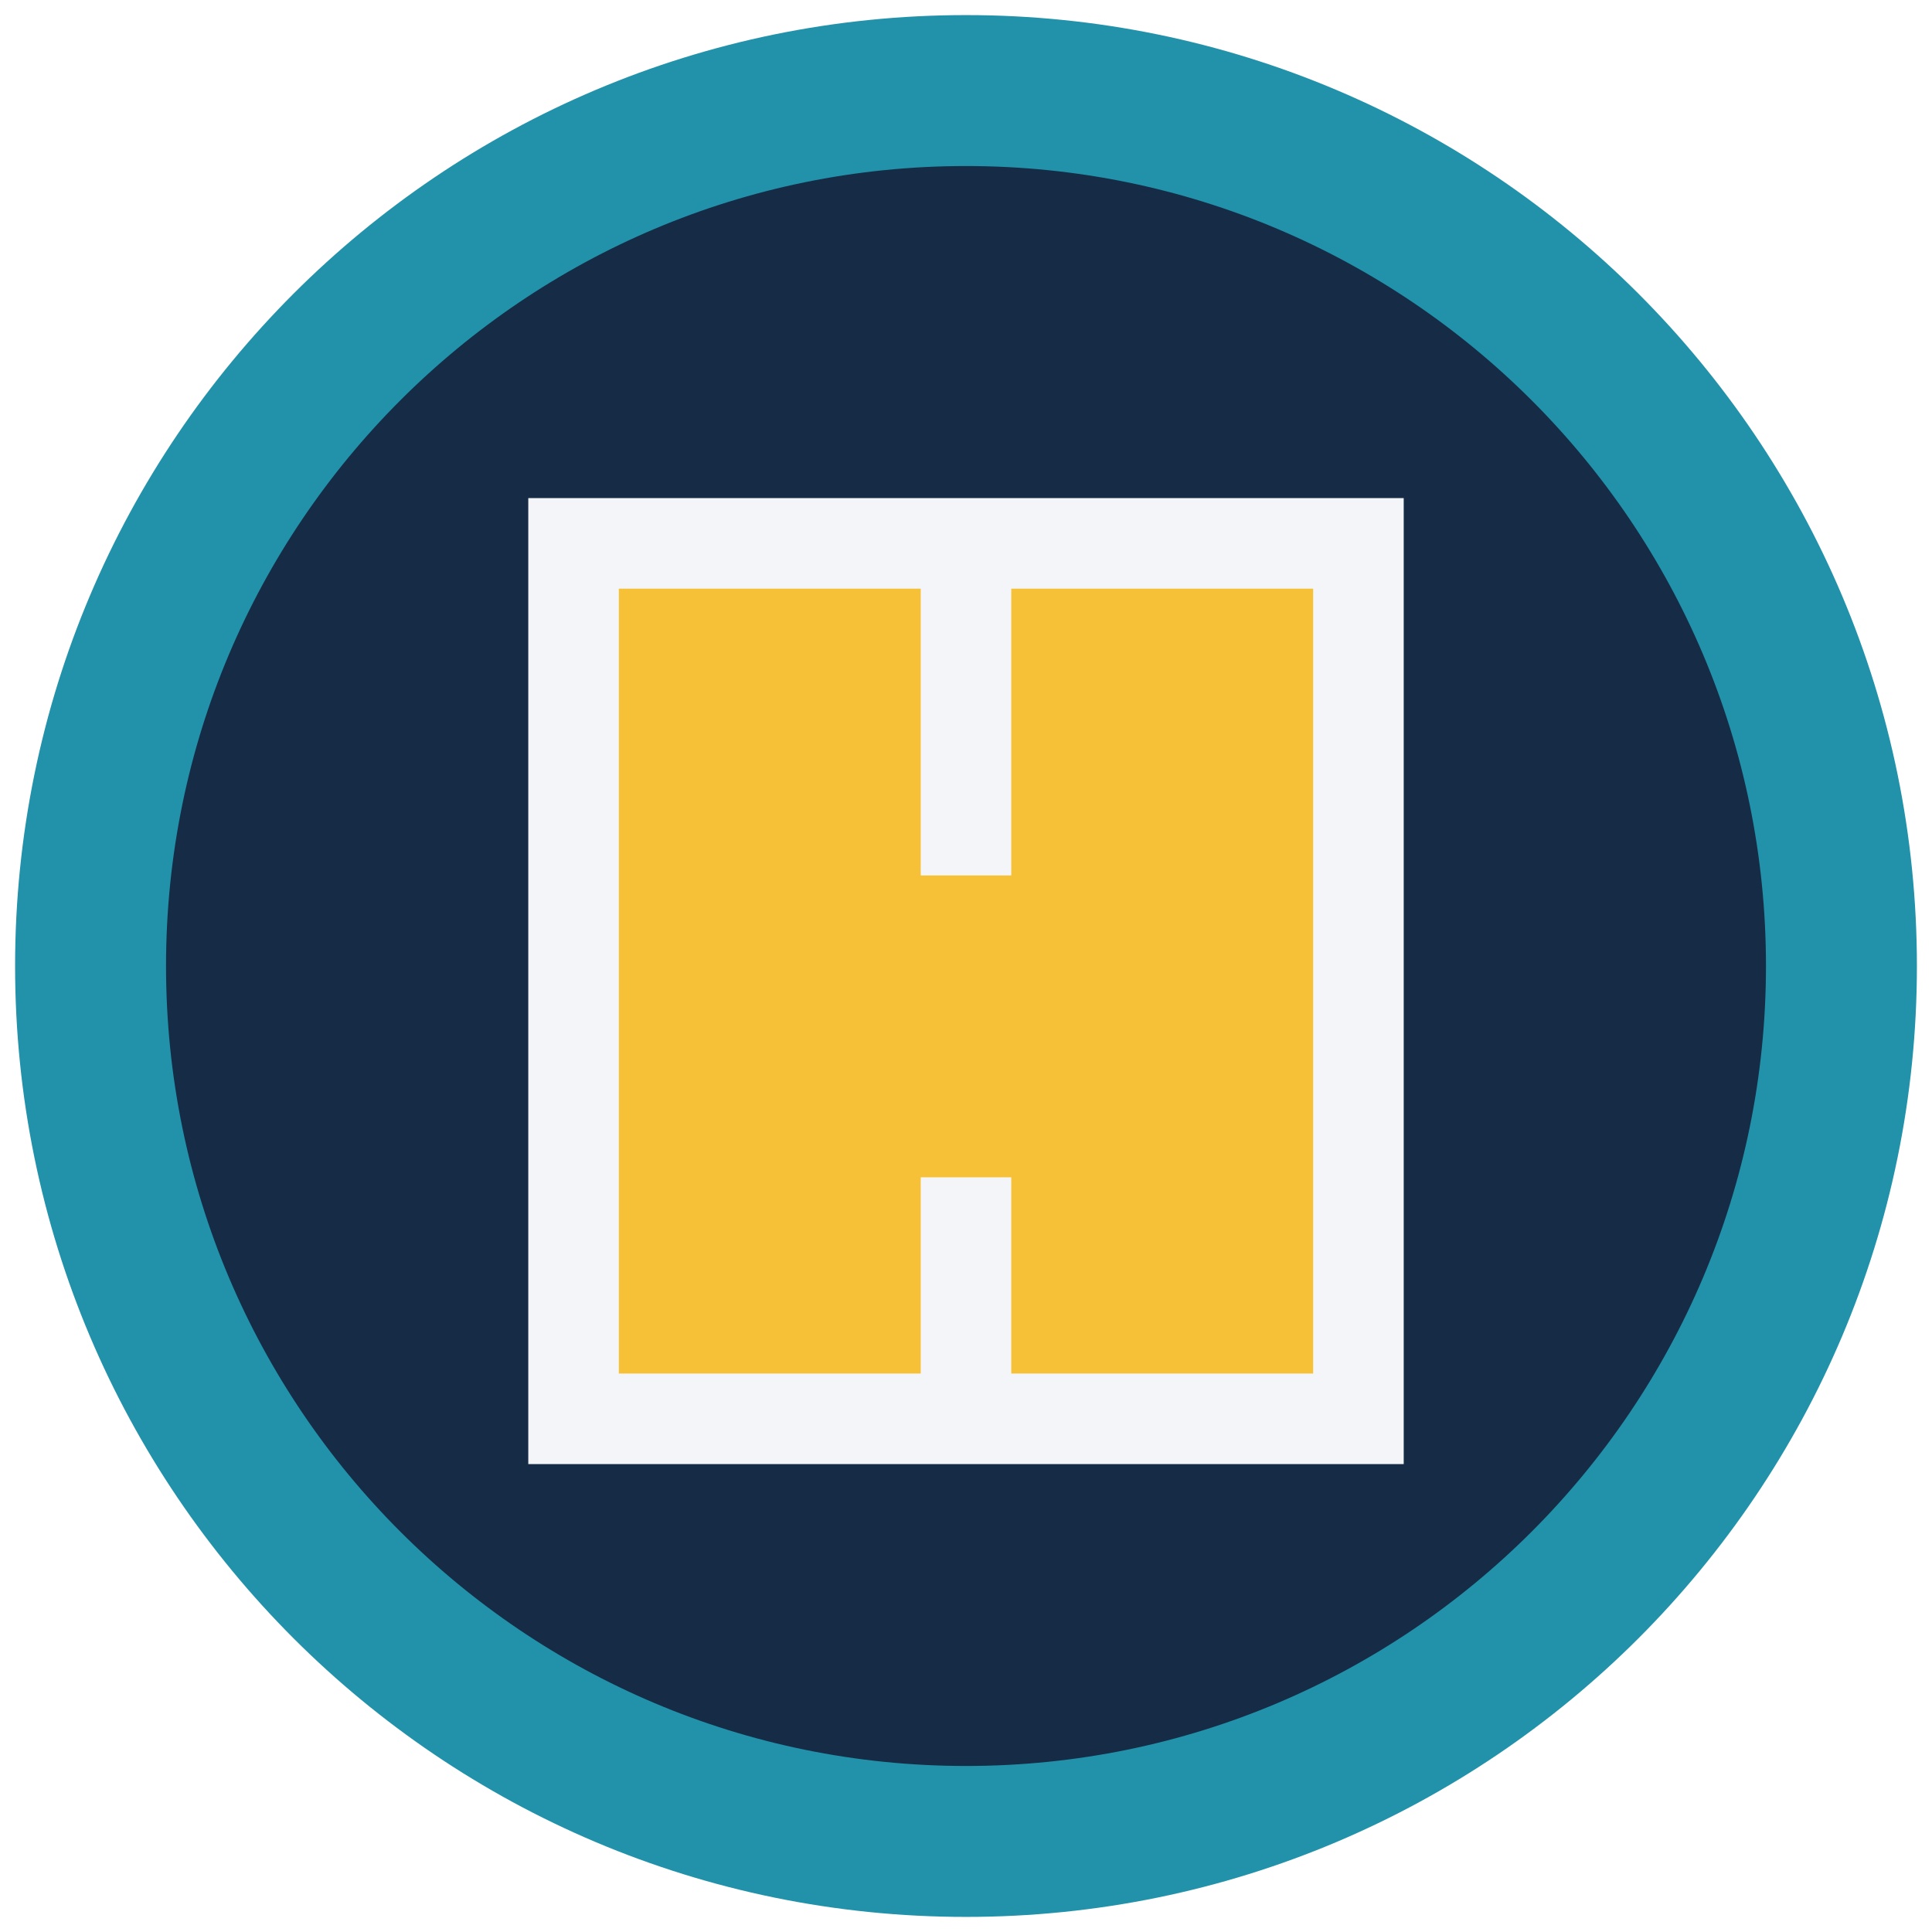
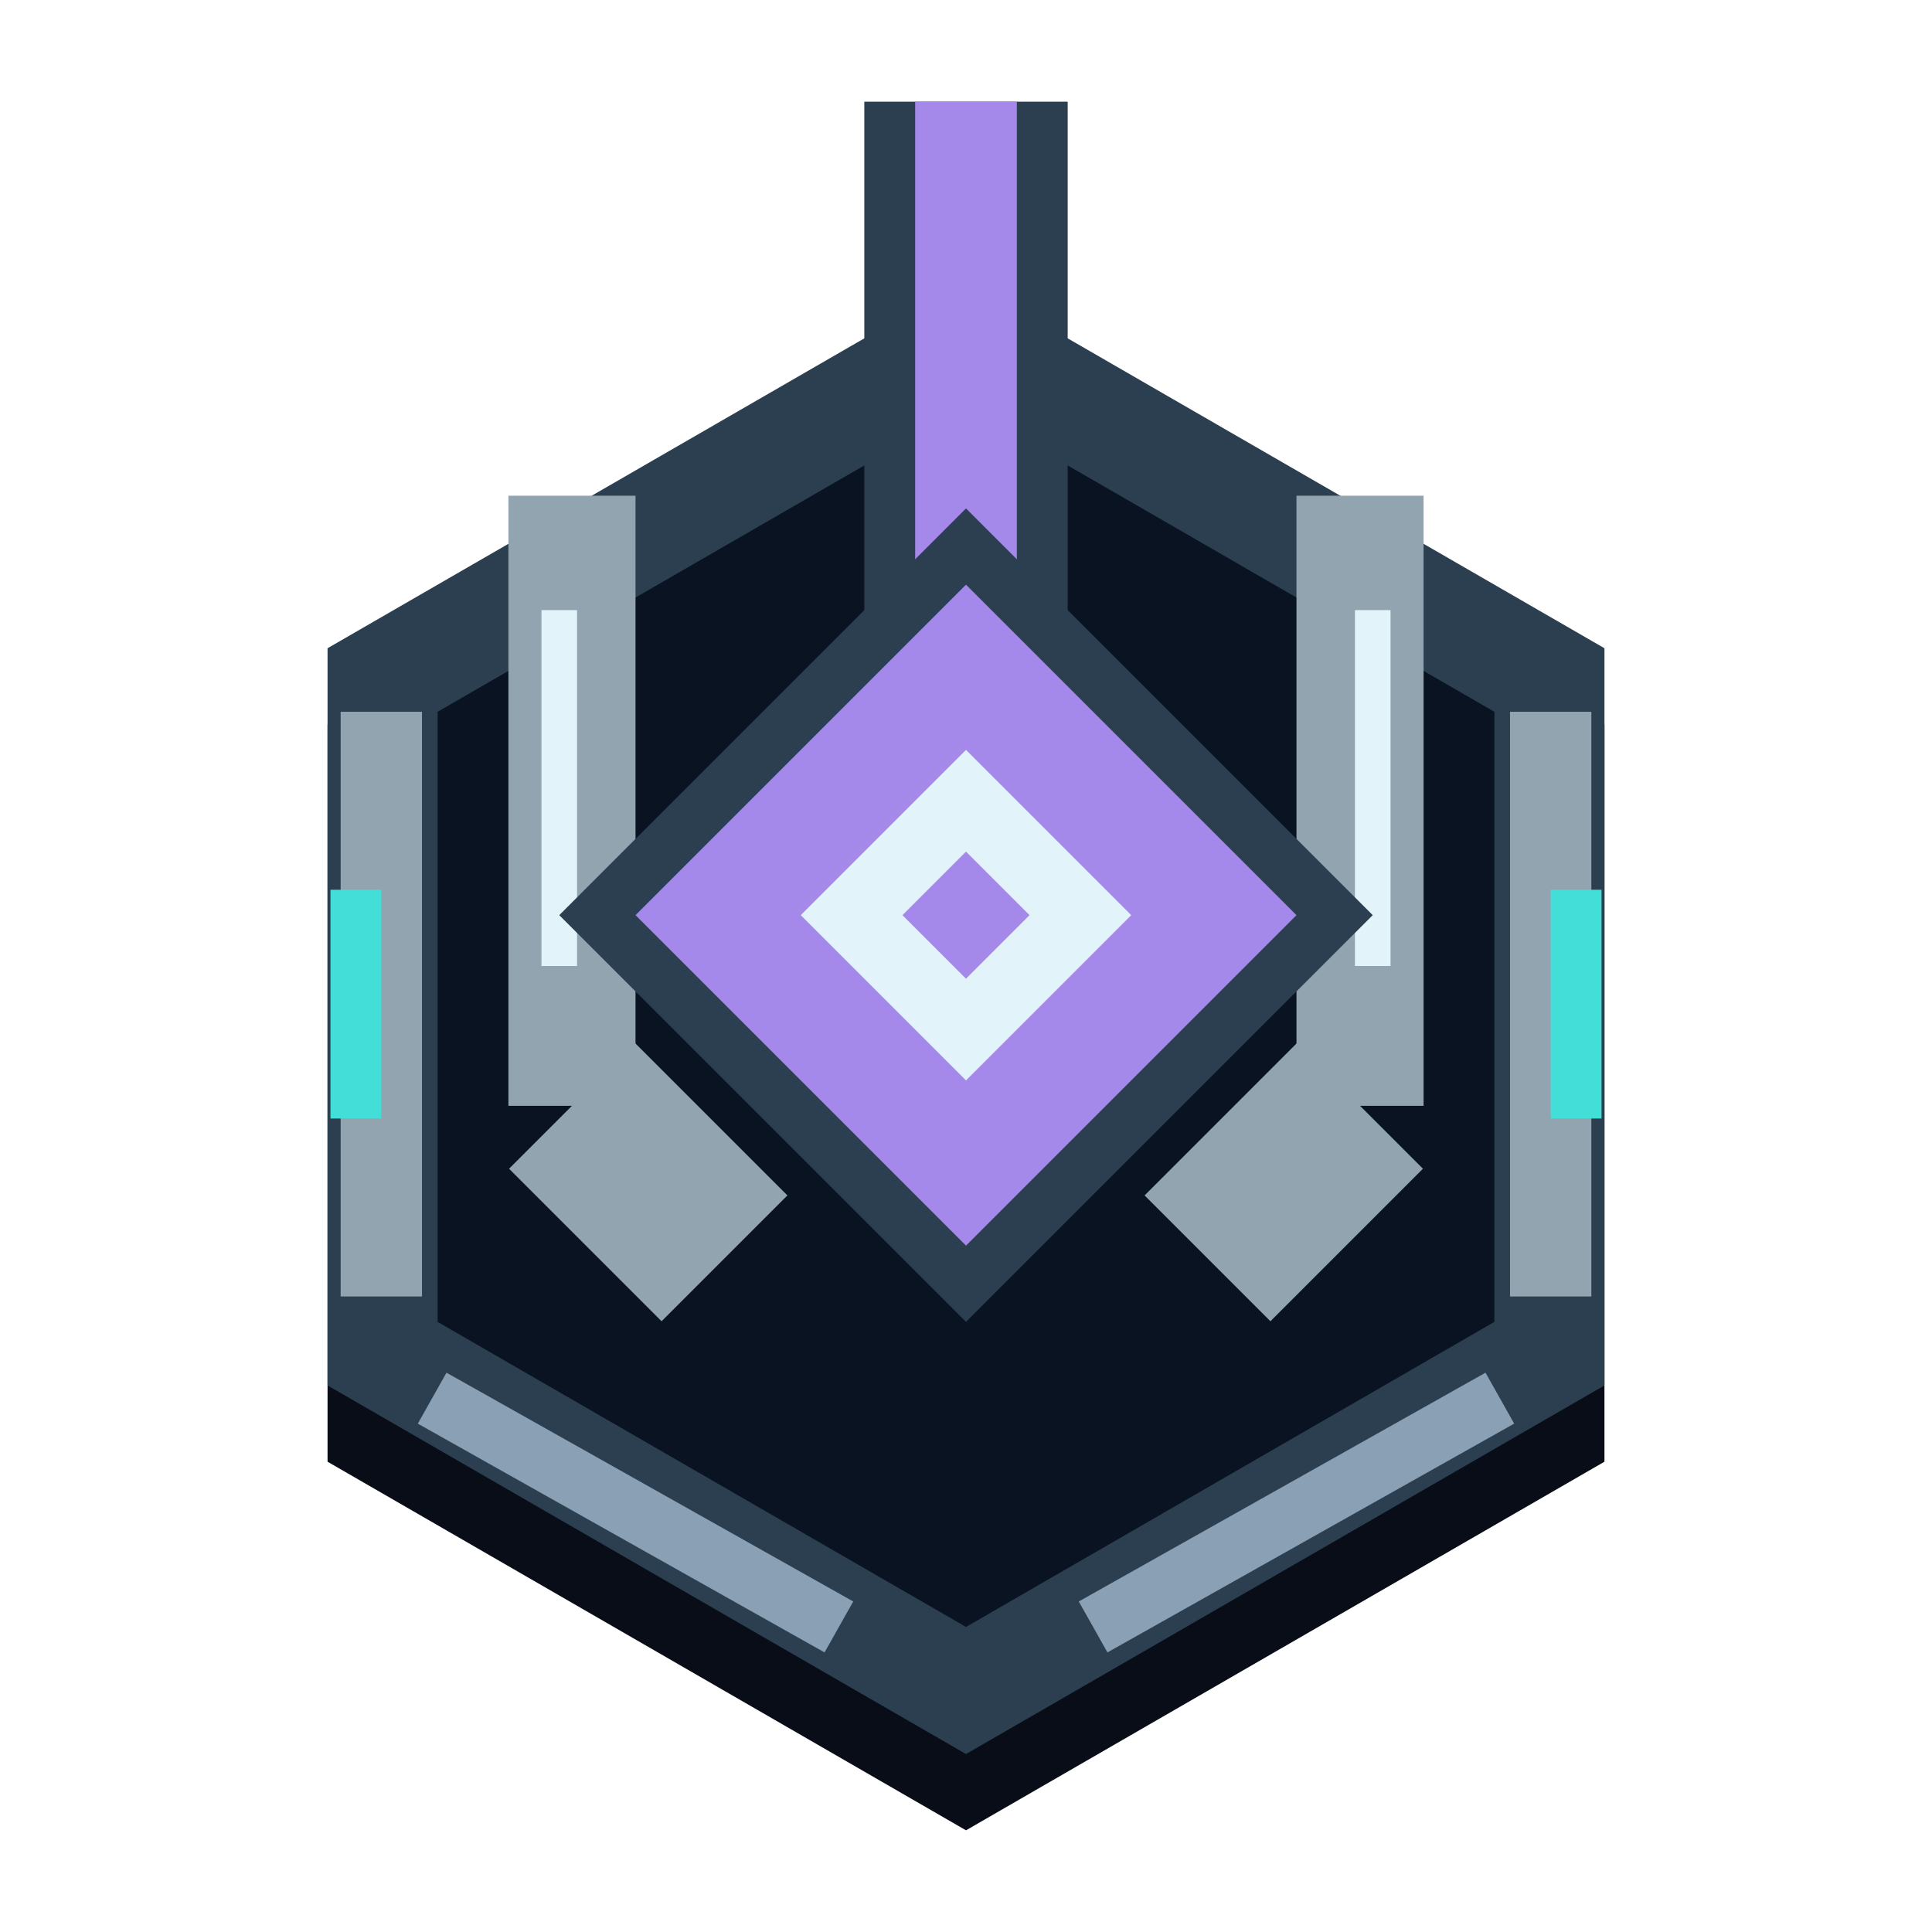
- <svg xmlns="http://www.w3.org/2000/svg" viewBox="0 0 64 64">
-   <circle cx="32" cy="32" r="29" fill="#152b46" stroke="#2192aa" stroke-width="5" />
-   <rect x="19" y="18" width="26" height="29" fill="#f7c137" stroke="#f4f5f8" stroke-width="3" />
-   <path d="M32 18v11M32 39v8" stroke="#f4f5f8" stroke-width="3" />
+ <svg xmlns="http://www.w3.org/2000/svg" viewBox="-38 -35 76 76" width="256" height="256">
+   <polygon points="0,-21 25.115,-6.5 25.115,22.5 0,37 -25.115,22.5 -25.115,-6.5" fill="#080d18" />
+   <polygon points="0,-24 25.115,-9.5 25.115,19.5 0,34 -25.115,19.5 -25.115,-9.5" fill="#2b3f50" />
+   <polygon points="0,-19 20.785,-7 20.785,17 0,29 -20.785,17 -20.785,-7" fill="#0a1321" />
+   <polygon points="-24.6,-7 -24.6,16 -21.4,16 -21.4,-7" fill="#91a4af" />
+   <polygon points="-21.564,21.002 -5.564,30.002 -4.436,27.998 -20.436,18.998" fill="#89a0b5" />
+   <polygon points="-25,0 -25,9 -23,9 -23,0" fill="#43ded8" />
+   <polygon points="-18,-15.5 -18,8.5 -13,8.5 -13,-15.5" fill="#91a4af" />
+   <polygon points="-17.975,10.975 -11.975,16.975 -7.025,12.025 -13.025,6.025" fill="#91a4af" />
+   <polygon points="-16.7,-11 -16.7,3 -15.3,3 -15.3,-11" fill="#e2f4fa" />
+   <polygon points="21.4,-7 21.4,16 24.6,16 24.6,-7" fill="#91a4af" />
+   <polygon points="20.436,18.998 4.436,27.998 5.564,30.002 21.564,21.002" fill="#89a0b5" />
+   <polygon points="23,0 23,9 25,9 25,0" fill="#43ded8" />
+   <polygon points="13,-15.5 13,8.5 18,8.5 18,-15.5" fill="#91a4af" />
+   <polygon points="13.025,6.025 7.025,12.025 11.975,16.975 17.975,10.975" fill="#91a4af" />
+   <polygon points="15.3,-11 15.3,3 16.7,3 16.7,-11" fill="#e2f4fa" />
+   <polygon points="-4,-31 -4,-6 4,-6 4,-31" fill="#2b3f50" />
+   <polygon points="-2,-31 -2,-6 2,-6 2,-31" fill="#a489ea" />
+   <polygon points="0,-15 16,1 0,17 -16,1" fill="#2b3f50" />
+   <polygon points="0,-12 13,1 0,14 -13,1" fill="#a489ea" />
+   <polygon points="0,-5.5 6.5,1 0,7.5 -6.5,1" fill="#e2f4fa" />
+   <polygon points="0,-1.5 2.5,1 0,3.5 -2.5,1" fill="#a489ea" />
</svg>
